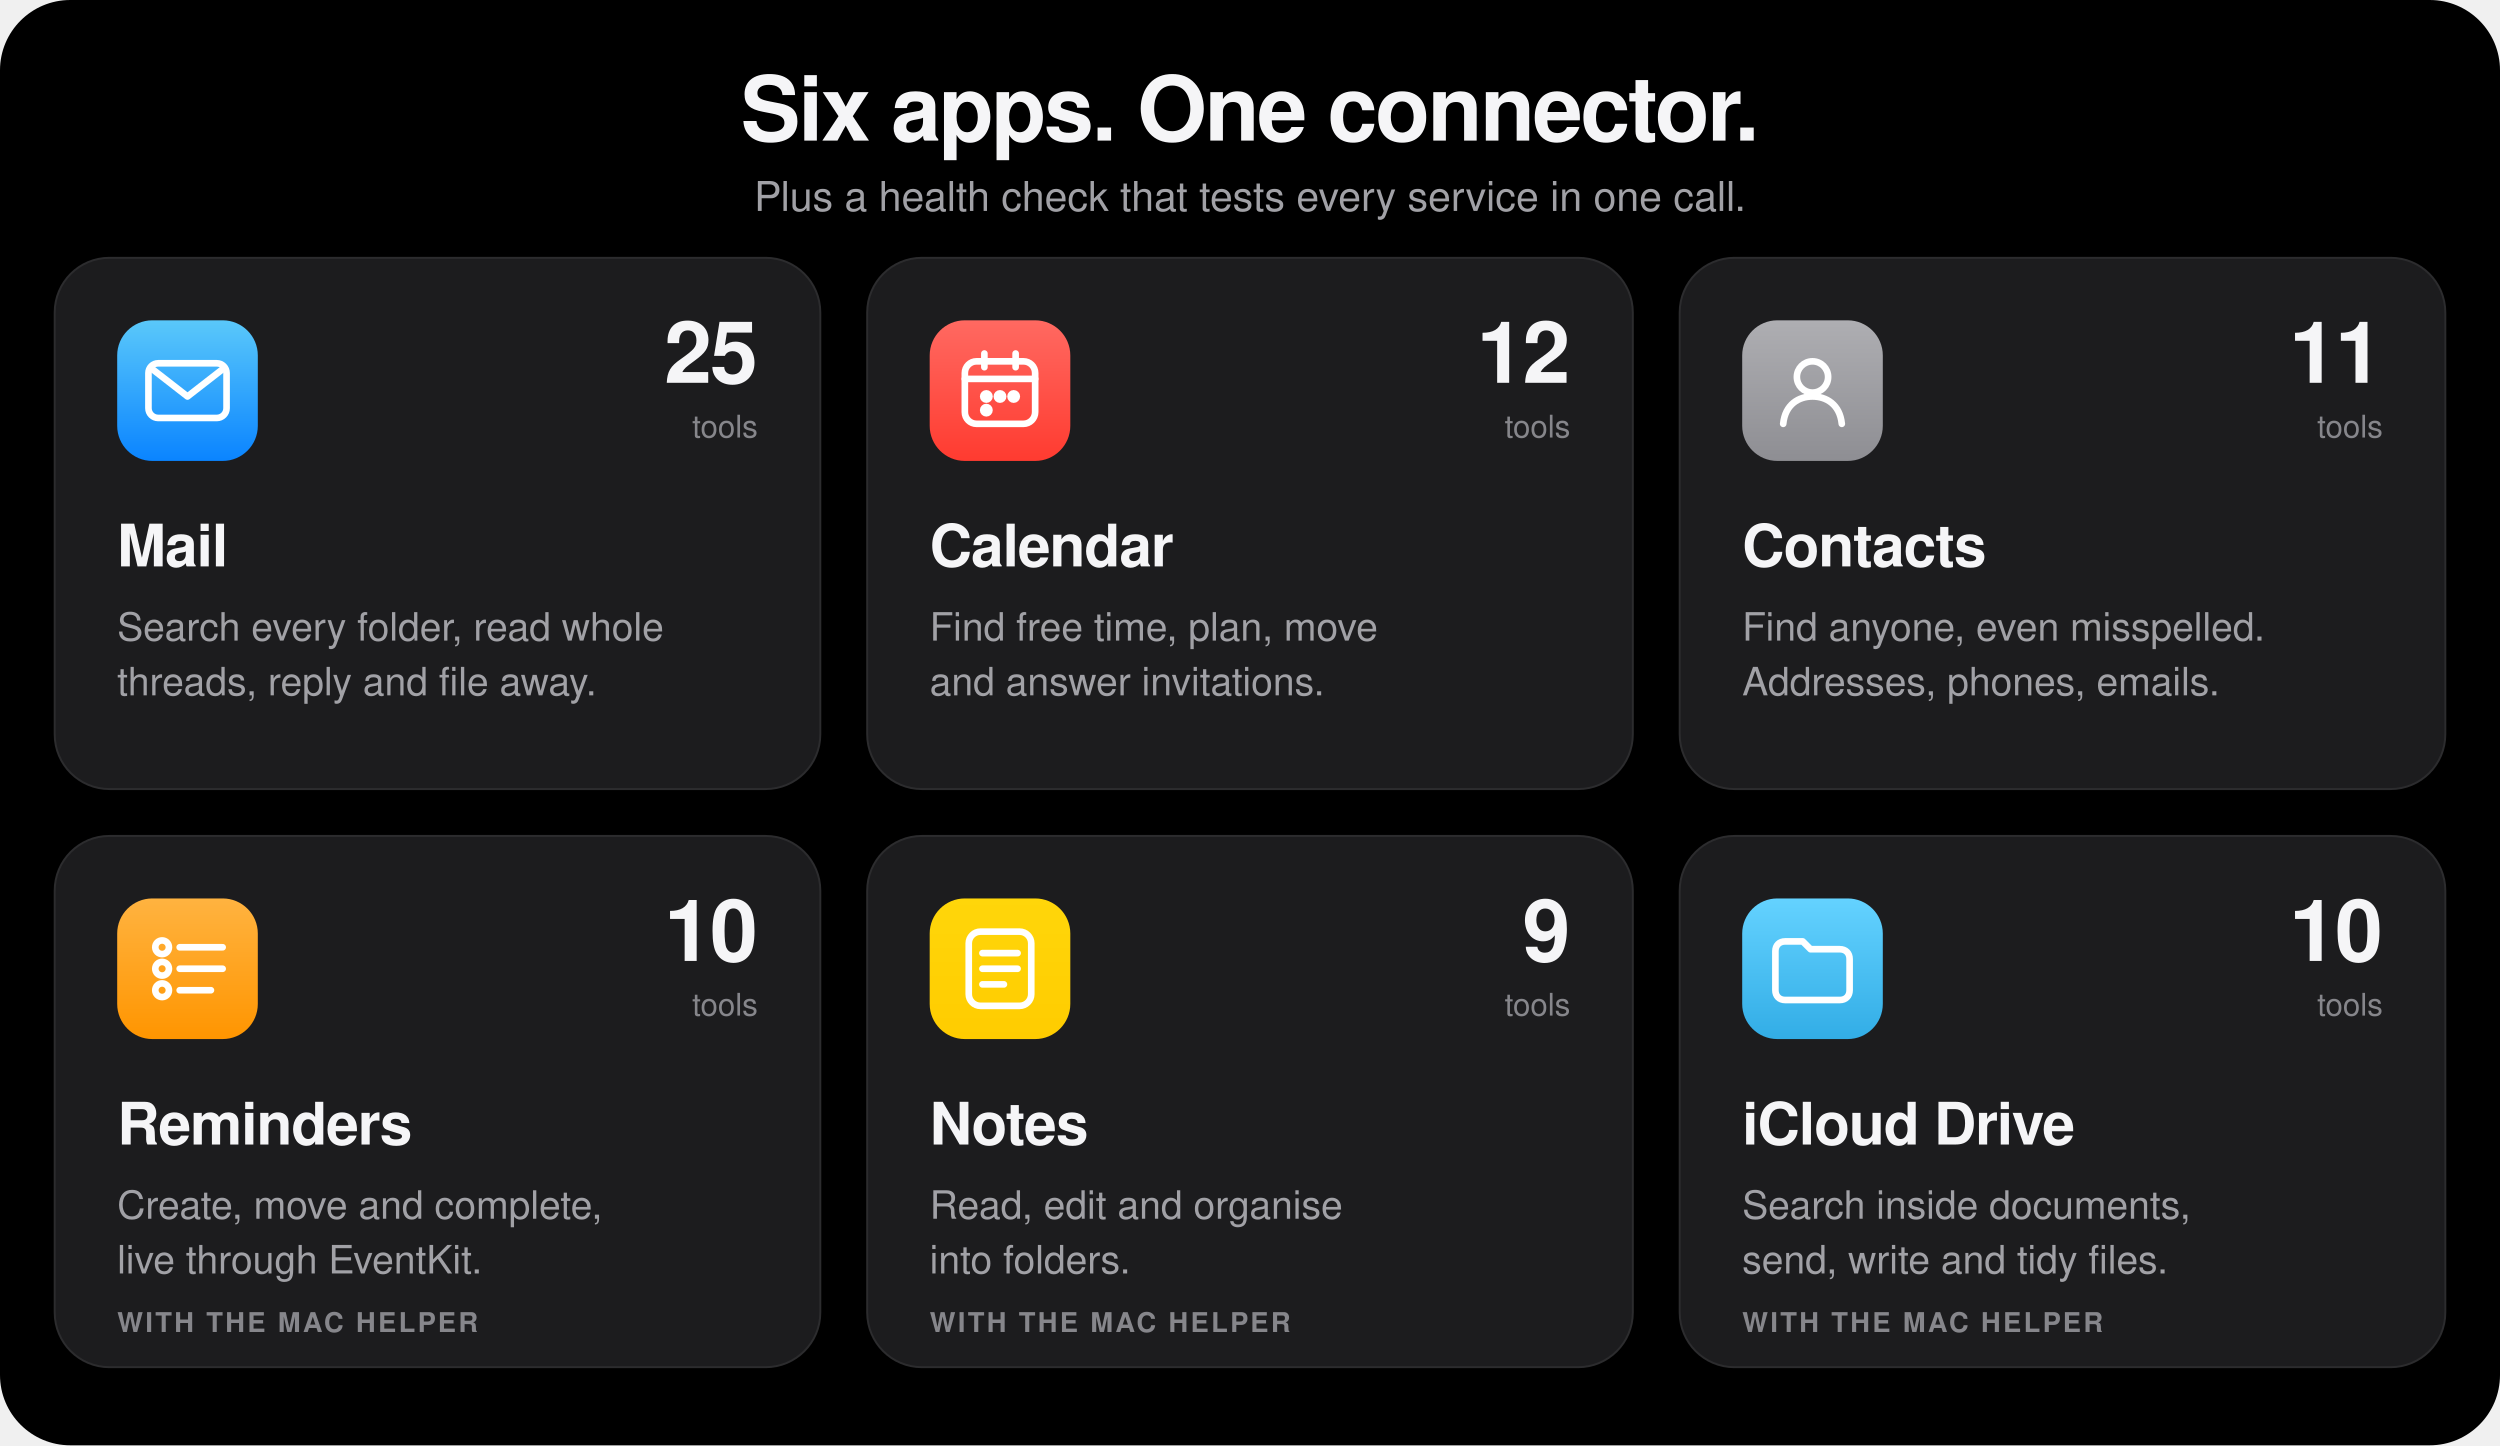
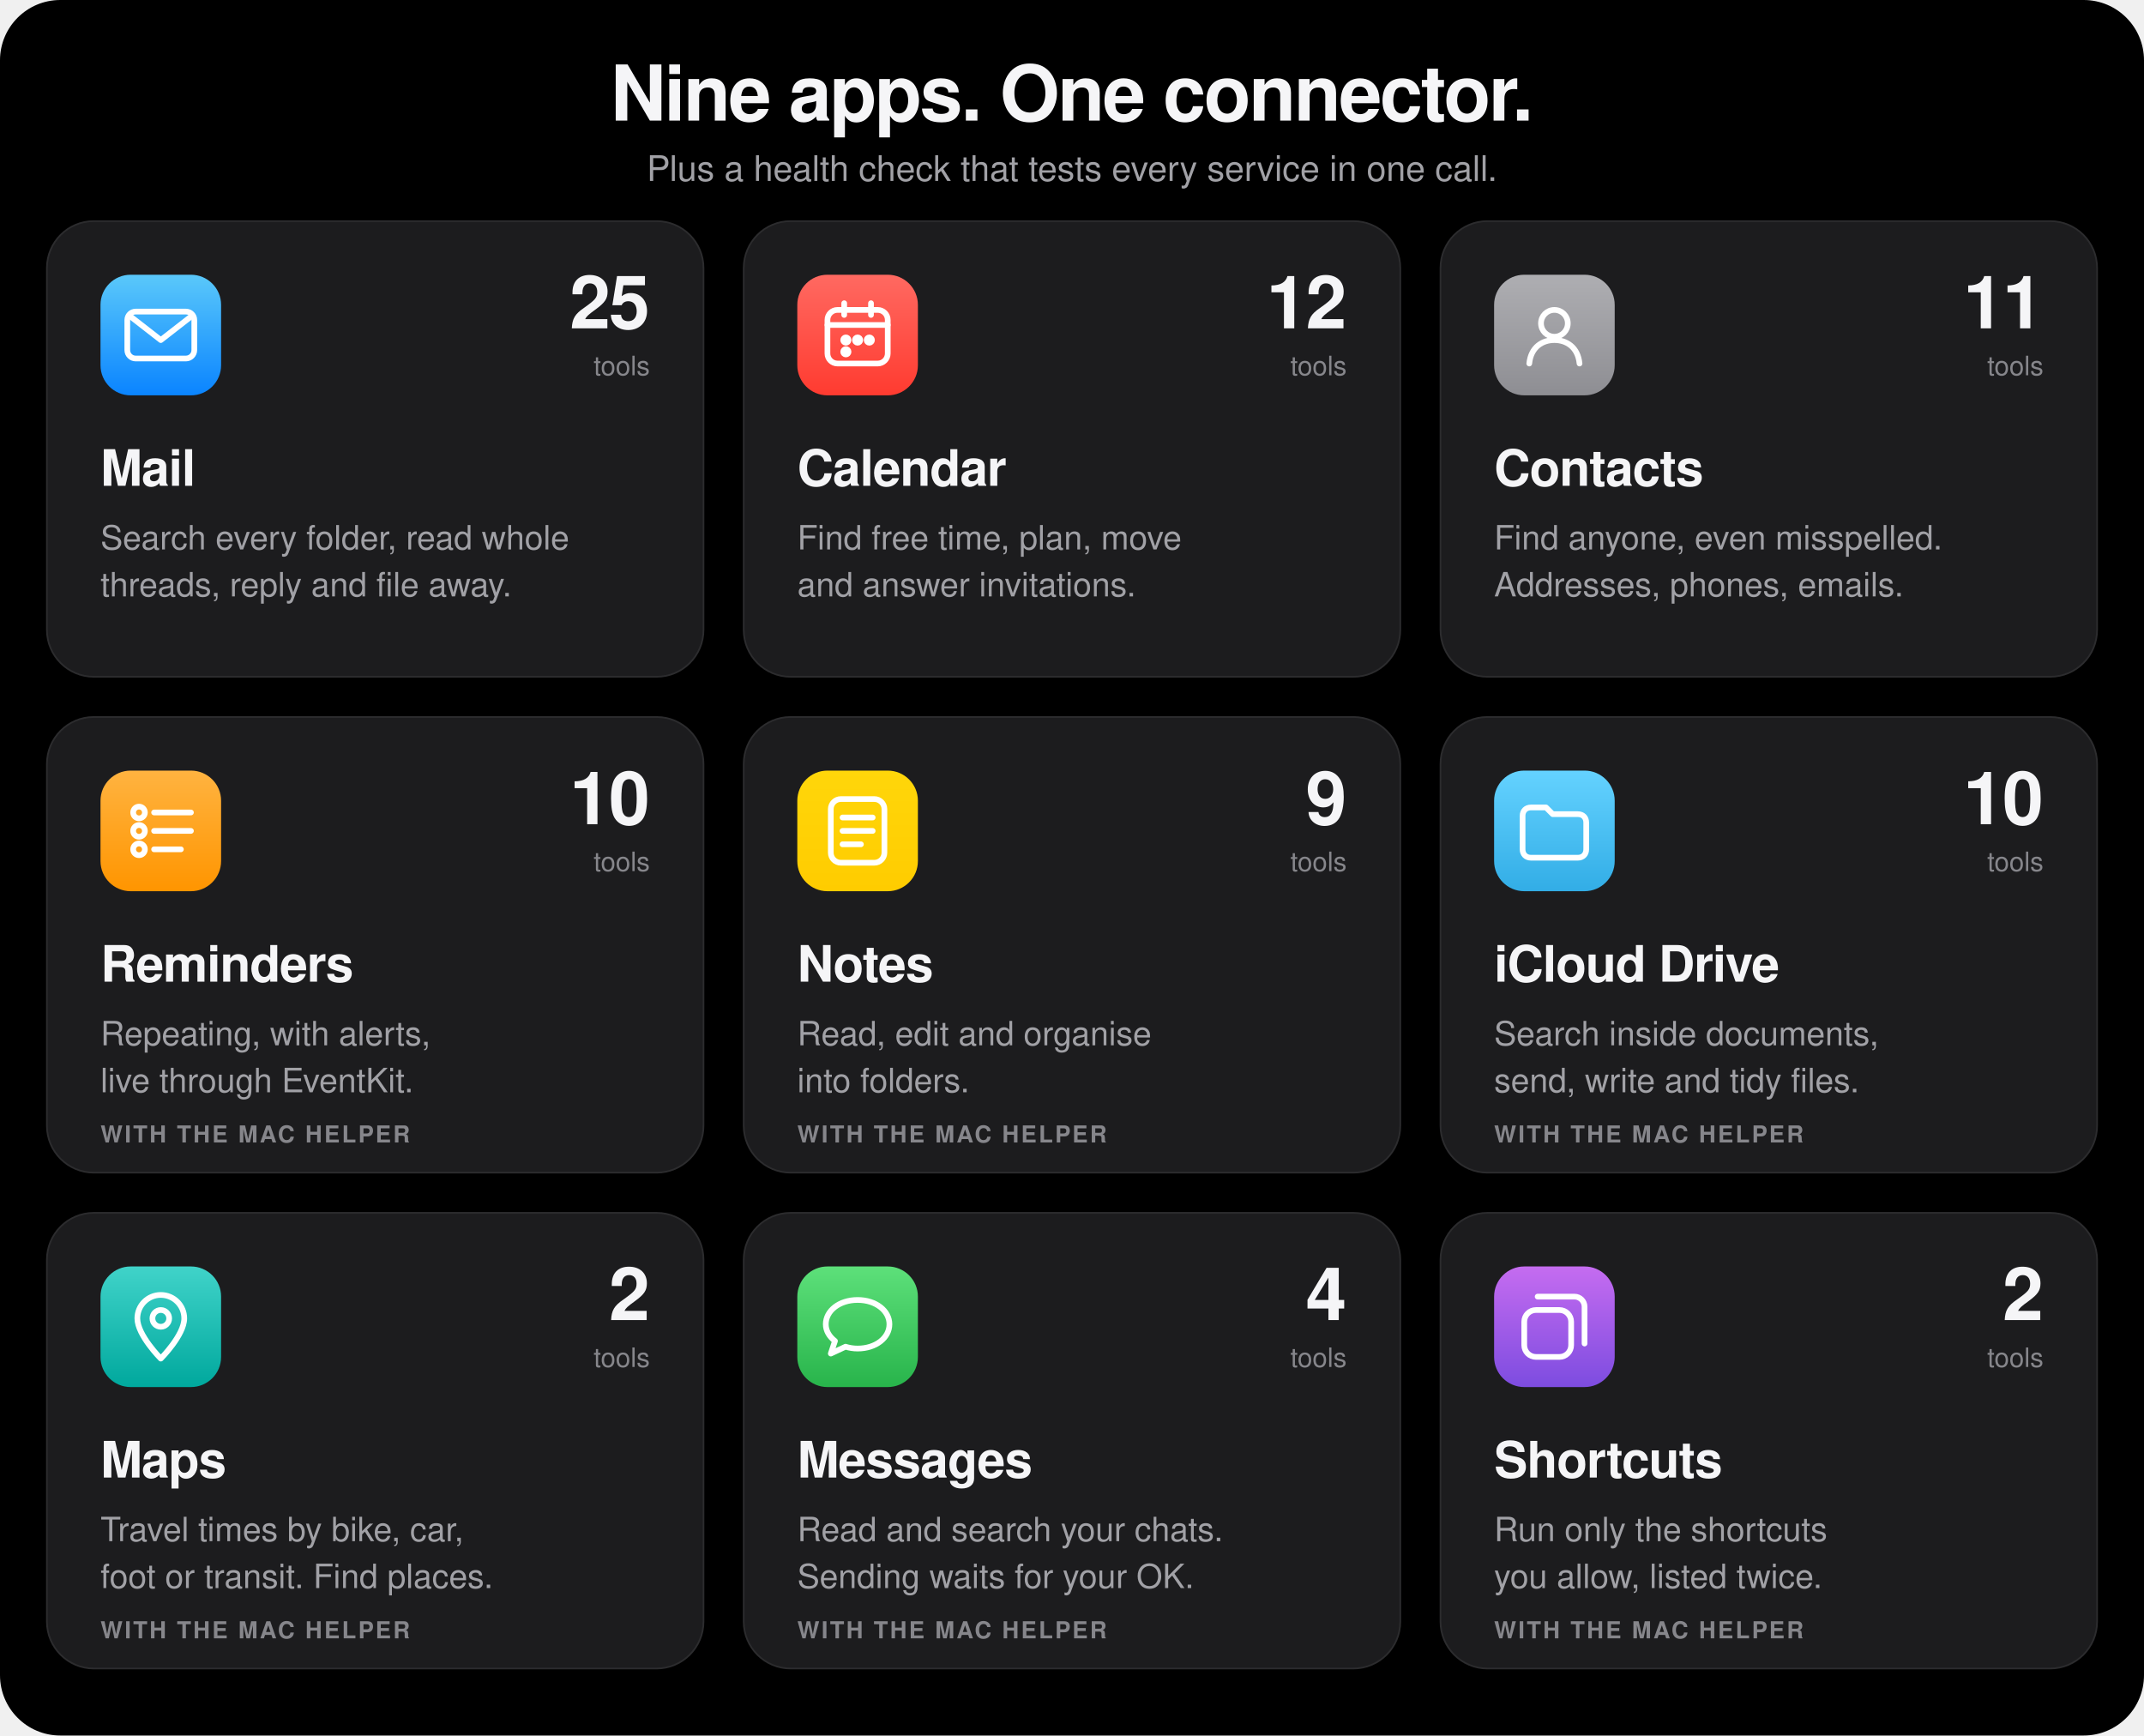
- <svg xmlns="http://www.w3.org/2000/svg" viewBox="0 0 1280 740" width="1280" height="740" role="img" aria-labelledby="t">
+ <svg xmlns="http://www.w3.org/2000/svg" viewBox="0 0 1280 1036" width="1280" height="1036" role="img" aria-labelledby="t">
  <style>text{font-family:-apple-system, BlinkMacSystemFont, 'SF Pro Display', 'Helvetica Neue', Helvetica, Arial, sans-serif}</style>
-   <rect width="1280" height="740" rx="36" fill="#000000" />
-   <text x="640" y="72" text-anchor="middle" font-size="46" font-weight="700" fill="#f5f5f7" letter-spacing="-1.2">Six apps. One connector.</text>
+   <rect width="1280" height="1036" rx="36" fill="#000000" />
+   <text x="640" y="72" text-anchor="middle" font-size="46" font-weight="700" fill="#f5f5f7" letter-spacing="-1.2">Nine apps. One connector.</text>
  <text x="640" y="108" text-anchor="middle" font-size="21" fill="#a1a1a6">Plus a health check that tests every service in one call.</text>
  <g>
    <rect x="28" y="132" width="392" height="272" rx="28" fill="#1c1c1e" stroke="#2c2c2e" />
    <defs>
      <linearGradient id="g0" x1="0" y1="0" x2="0" y2="1">
        <stop offset="0" stop-color="#5ac8fa" />
        <stop offset="1" stop-color="#0a84ff" />
      </linearGradient>
    </defs>
    <rect x="60" y="164" width="72" height="72" rx="18" fill="url(#g0)" />
    <g transform="translate(74,178)" fill="none" stroke="#fff" stroke-width="3.4" stroke-linecap="round" stroke-linejoin="round">
      <rect x="2" y="8" width="40" height="28" rx="5" />
      <path d="M4 11 L22 25 L40 11" />
    </g>
    <text x="388" y="196" text-anchor="end" font-size="44" font-weight="700" fill="#f5f5f7" letter-spacing="-1">25</text>
    <text x="388" y="224" text-anchor="end" font-size="16" fill="#86868b">tools</text>
    <text x="60" y="290" font-size="30" font-weight="700" fill="#f5f5f7" letter-spacing="-0.5">Mail</text>
    <text x="60" y="328" font-size="20" fill="#a1a1a6">Search every folder, read whole</text>
    <text x="60" y="356" font-size="20" fill="#a1a1a6">threads, reply and file away.</text>
  </g>
  <g>
    <rect x="444" y="132" width="392" height="272" rx="28" fill="#1c1c1e" stroke="#2c2c2e" />
    <defs>
      <linearGradient id="g1" x1="0" y1="0" x2="0" y2="1">
        <stop offset="0" stop-color="#ff6961" />
        <stop offset="1" stop-color="#ff3b30" />
      </linearGradient>
    </defs>
    <rect x="476" y="164" width="72" height="72" rx="18" fill="url(#g1)" />
    <g transform="translate(490,178)" fill="none" stroke="#fff" stroke-width="3.4" stroke-linecap="round" stroke-linejoin="round">
      <rect x="4" y="7" width="36" height="32" rx="6" />
      <path d="M4 16 H40 M14 3 V10 M30 3 V10" />
      <circle cx="15" cy="25" r="1.6" fill="#fff" />
      <circle cx="22" cy="25" r="1.6" fill="#fff" />
      <circle cx="29" cy="25" r="1.6" fill="#fff" />
      <circle cx="15" cy="32" r="1.6" fill="#fff" />
    </g>
    <text x="804" y="196" text-anchor="end" font-size="44" font-weight="700" fill="#f5f5f7" letter-spacing="-1">12</text>
    <text x="804" y="224" text-anchor="end" font-size="16" fill="#86868b">tools</text>
    <text x="476" y="290" font-size="30" font-weight="700" fill="#f5f5f7" letter-spacing="-0.5">Calendar</text>
    <text x="476" y="328" font-size="20" fill="#a1a1a6">Find free time, plan, move</text>
    <text x="476" y="356" font-size="20" fill="#a1a1a6">and answer invitations.</text>
  </g>
  <g>
    <rect x="860" y="132" width="392" height="272" rx="28" fill="#1c1c1e" stroke="#2c2c2e" />
    <defs>
      <linearGradient id="g2" x1="0" y1="0" x2="0" y2="1">
        <stop offset="0" stop-color="#aeaeb2" />
        <stop offset="1" stop-color="#8e8e93" />
      </linearGradient>
    </defs>
    <rect x="892" y="164" width="72" height="72" rx="18" fill="url(#g2)" />
    <g transform="translate(906,178)" fill="none" stroke="#fff" stroke-width="3.4" stroke-linecap="round" stroke-linejoin="round">
      <circle cx="22" cy="15" r="8" />
      <path d="M7 39 C8 29 15 25 22 25 C29 25 36 29 37 39" />
    </g>
    <text x="1220" y="196" text-anchor="end" font-size="44" font-weight="700" fill="#f5f5f7" letter-spacing="-1">11</text>
    <text x="1220" y="224" text-anchor="end" font-size="16" fill="#86868b">tools</text>
    <text x="892" y="290" font-size="30" font-weight="700" fill="#f5f5f7" letter-spacing="-0.5">Contacts</text>
    <text x="892" y="328" font-size="20" fill="#a1a1a6">Find anyone, even misspelled.</text>
    <text x="892" y="356" font-size="20" fill="#a1a1a6">Addresses, phones, emails.</text>
  </g>
  <g>
    <rect x="28" y="428" width="392" height="272" rx="28" fill="#1c1c1e" stroke="#2c2c2e" />
    <defs>
      <linearGradient id="g3" x1="0" y1="0" x2="0" y2="1">
        <stop offset="0" stop-color="#ffb340" />
        <stop offset="1" stop-color="#ff9500" />
      </linearGradient>
    </defs>
    <rect x="60" y="460" width="72" height="72" rx="18" fill="url(#g3)" />
    <g transform="translate(74,474)" fill="none" stroke="#fff" stroke-width="3.4" stroke-linecap="round" stroke-linejoin="round">
      <circle cx="9" cy="11" r="3.5" />
      <circle cx="9" cy="22" r="3.5" />
      <circle cx="9" cy="33" r="3.5" />
      <path d="M18 11 H40 M18 22 H40 M18 33 H34" />
    </g>
    <text x="388" y="492" text-anchor="end" font-size="44" font-weight="700" fill="#f5f5f7" letter-spacing="-1">10</text>
    <text x="388" y="520" text-anchor="end" font-size="16" fill="#86868b">tools</text>
    <text x="60" y="586" font-size="30" font-weight="700" fill="#f5f5f7" letter-spacing="-0.5">Reminders</text>
-     <text x="60" y="624" font-size="20" fill="#a1a1a6">Create, move and complete,</text>
+     <text x="60" y="624" font-size="20" fill="#a1a1a6">Repeating, with alerts,</text>
    <text x="60" y="652" font-size="20" fill="#a1a1a6">live through EventKit.</text>
    <text x="60" y="682" font-size="14" font-weight="600" fill="#86868b" letter-spacing="1.2">WITH THE MAC HELPER</text>
  </g>
  <g>
    <rect x="444" y="428" width="392" height="272" rx="28" fill="#1c1c1e" stroke="#2c2c2e" />
    <defs>
      <linearGradient id="g4" x1="0" y1="0" x2="0" y2="1">
        <stop offset="0" stop-color="#ffd60a" />
        <stop offset="1" stop-color="#ffcc00" />
      </linearGradient>
    </defs>
    <rect x="476" y="460" width="72" height="72" rx="18" fill="url(#g4)" />
    <g transform="translate(490,474)" fill="none" stroke="#fff" stroke-width="3.4" stroke-linecap="round" stroke-linejoin="round">
      <rect x="6" y="3" width="32" height="38" rx="6" />
      <path d="M13 14 H31 M13 22 H31 M13 30 H24" />
    </g>
    <text x="804" y="492" text-anchor="end" font-size="44" font-weight="700" fill="#f5f5f7" letter-spacing="-1">9</text>
    <text x="804" y="520" text-anchor="end" font-size="16" fill="#86868b">tools</text>
    <text x="476" y="586" font-size="30" font-weight="700" fill="#f5f5f7" letter-spacing="-0.5">Notes</text>
    <text x="476" y="624" font-size="20" fill="#a1a1a6">Read, edit and organise</text>
    <text x="476" y="652" font-size="20" fill="#a1a1a6">into folders.</text>
    <text x="476" y="682" font-size="14" font-weight="600" fill="#86868b" letter-spacing="1.2">WITH THE MAC HELPER</text>
  </g>
  <g>
    <rect x="860" y="428" width="392" height="272" rx="28" fill="#1c1c1e" stroke="#2c2c2e" />
    <defs>
      <linearGradient id="g5" x1="0" y1="0" x2="0" y2="1">
        <stop offset="0" stop-color="#64d2ff" />
        <stop offset="1" stop-color="#32ade6" />
      </linearGradient>
    </defs>
    <rect x="892" y="460" width="72" height="72" rx="18" fill="url(#g5)" />
    <g transform="translate(906,474)" fill="none" stroke="#fff" stroke-width="3.4" stroke-linecap="round" stroke-linejoin="round">
      <path d="M3 13 C3 10 5 8 8 8 H17 L21 12 H36 C39 12 41 14 41 17 V33 C41 36 39 38 36 38 H8 C5 38 3 36 3 33 Z" />
    </g>
    <text x="1220" y="492" text-anchor="end" font-size="44" font-weight="700" fill="#f5f5f7" letter-spacing="-1">10</text>
    <text x="1220" y="520" text-anchor="end" font-size="16" fill="#86868b">tools</text>
    <text x="892" y="586" font-size="30" font-weight="700" fill="#f5f5f7" letter-spacing="-0.5">iCloud Drive</text>
    <text x="892" y="624" font-size="20" fill="#a1a1a6">Search inside documents,</text>
    <text x="892" y="652" font-size="20" fill="#a1a1a6">send, write and tidy files.</text>
    <text x="892" y="682" font-size="14" font-weight="600" fill="#86868b" letter-spacing="1.2">WITH THE MAC HELPER</text>
  </g>
+   <g>
+     <rect x="28" y="724" width="392" height="272" rx="28" fill="#1c1c1e" stroke="#2c2c2e" />
+     <defs>
+       <linearGradient id="g6" x1="0" y1="0" x2="0" y2="1">
+         <stop offset="0" stop-color="#40d3c9" />
+         <stop offset="1" stop-color="#00a89d" />
+       </linearGradient>
+     </defs>
+     <rect x="60" y="756" width="72" height="72" rx="18" fill="url(#g6)" />
+     <g transform="translate(74,770)" fill="none" stroke="#fff" stroke-width="3.4" stroke-linecap="round" stroke-linejoin="round">
+       <path d="M22 41 C22 41 8 27 8 17 A14 14 0 0 1 36 17 C36 27 22 41 22 41 Z" />
+       <circle cx="22" cy="17" r="5" />
+     </g>
+     <text x="388" y="788" text-anchor="end" font-size="44" font-weight="700" fill="#f5f5f7" letter-spacing="-1">2</text>
+     <text x="388" y="816" text-anchor="end" font-size="16" fill="#86868b">tools</text>
+     <text x="60" y="882" font-size="30" font-weight="700" fill="#f5f5f7" letter-spacing="-0.5">Maps</text>
+     <text x="60" y="920" font-size="20" fill="#a1a1a6">Travel times by bike, car,</text>
+     <text x="60" y="948" font-size="20" fill="#a1a1a6">foot or transit. Find places.</text>
+     <text x="60" y="978" font-size="14" font-weight="600" fill="#86868b" letter-spacing="1.2">WITH THE MAC HELPER</text>
+   </g>
+   <g>
+     <rect x="444" y="724" width="392" height="272" rx="28" fill="#1c1c1e" stroke="#2c2c2e" />
+     <defs>
+       <linearGradient id="g7" x1="0" y1="0" x2="0" y2="1">
+         <stop offset="0" stop-color="#5de07a" />
+         <stop offset="1" stop-color="#28b44b" />
+       </linearGradient>
+     </defs>
+     <rect x="476" y="756" width="72" height="72" rx="18" fill="url(#g7)" />
+     <g transform="translate(490,770)" fill="none" stroke="#fff" stroke-width="3.4" stroke-linecap="round" stroke-linejoin="round">
+       <path d="M22 6 C33 6 41 12.5 41 20.5 C41 28.5 33 35 22 35 C19.5 35 17 34.6 14.8 33.9 L6 38 L8.5 30.5 C5 27.8 3 24.3 3 20.5 C3 12.5 11 6 22 6 Z" />
+     </g>
+     <text x="804" y="788" text-anchor="end" font-size="44" font-weight="700" fill="#f5f5f7" letter-spacing="-1">4</text>
+     <text x="804" y="816" text-anchor="end" font-size="16" fill="#86868b">tools</text>
+     <text x="476" y="882" font-size="30" font-weight="700" fill="#f5f5f7" letter-spacing="-0.5">Messages</text>
+     <text x="476" y="920" font-size="20" fill="#a1a1a6">Read and search your chats.</text>
+     <text x="476" y="948" font-size="20" fill="#a1a1a6">Sending waits for your OK.</text>
+     <text x="476" y="978" font-size="14" font-weight="600" fill="#86868b" letter-spacing="1.2">WITH THE MAC HELPER</text>
+   </g>
+   <g>
+     <rect x="860" y="724" width="392" height="272" rx="28" fill="#1c1c1e" stroke="#2c2c2e" />
+     <defs>
+       <linearGradient id="g8" x1="0" y1="0" x2="0" y2="1">
+         <stop offset="0" stop-color="#c56cf0" />
+         <stop offset="1" stop-color="#7d4ce0" />
+       </linearGradient>
+     </defs>
+     <rect x="892" y="756" width="72" height="72" rx="18" fill="url(#g8)" />
+     <g transform="translate(906,770)" fill="none" stroke="#fff" stroke-width="3.4" stroke-linecap="round" stroke-linejoin="round">
+       <rect x="4" y="12" width="28" height="28" rx="7" />
+       <path d="M12 4 H34 C37.3 4 40 6.7 40 10 V32" />
+     </g>
+     <text x="1220" y="788" text-anchor="end" font-size="44" font-weight="700" fill="#f5f5f7" letter-spacing="-1">2</text>
+     <text x="1220" y="816" text-anchor="end" font-size="16" fill="#86868b">tools</text>
+     <text x="892" y="882" font-size="30" font-weight="700" fill="#f5f5f7" letter-spacing="-0.5">Shortcuts</text>
+     <text x="892" y="920" font-size="20" fill="#a1a1a6">Run only the shortcuts</text>
+     <text x="892" y="948" font-size="20" fill="#a1a1a6">you allow, listed twice.</text>
+     <text x="892" y="978" font-size="14" font-weight="600" fill="#86868b" letter-spacing="1.2">WITH THE MAC HELPER</text>
+   </g>
</svg>
